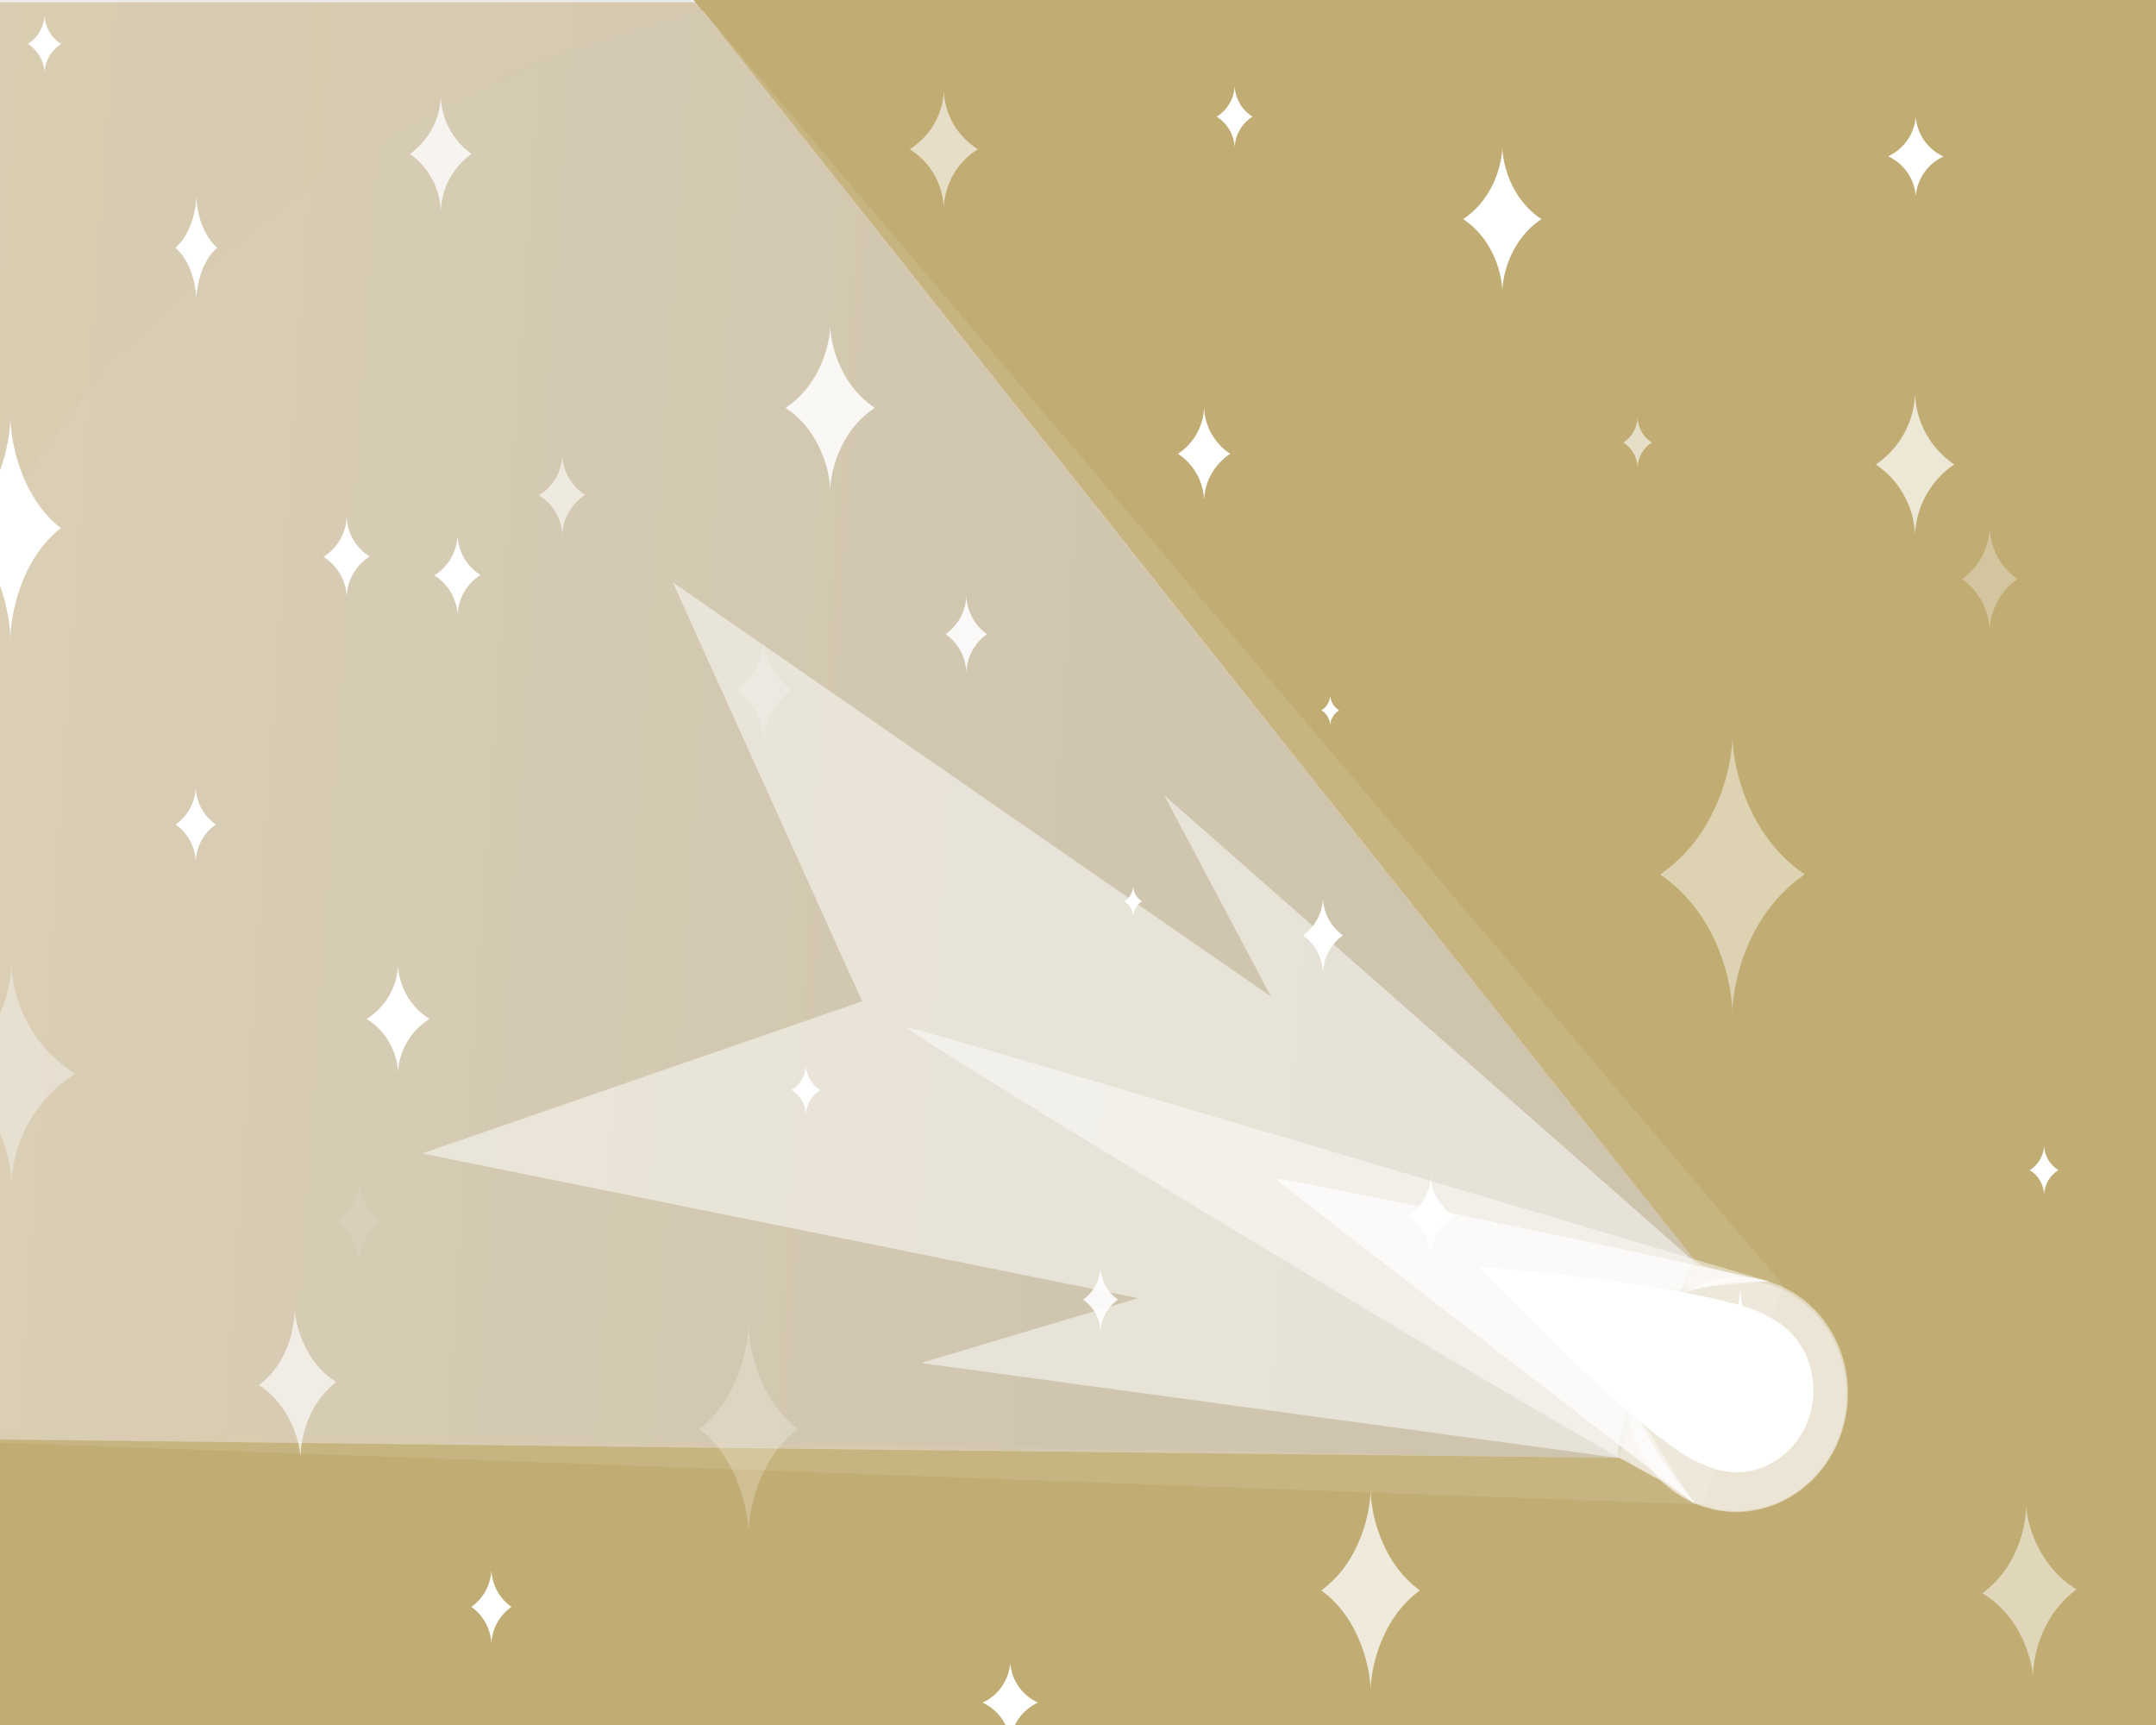
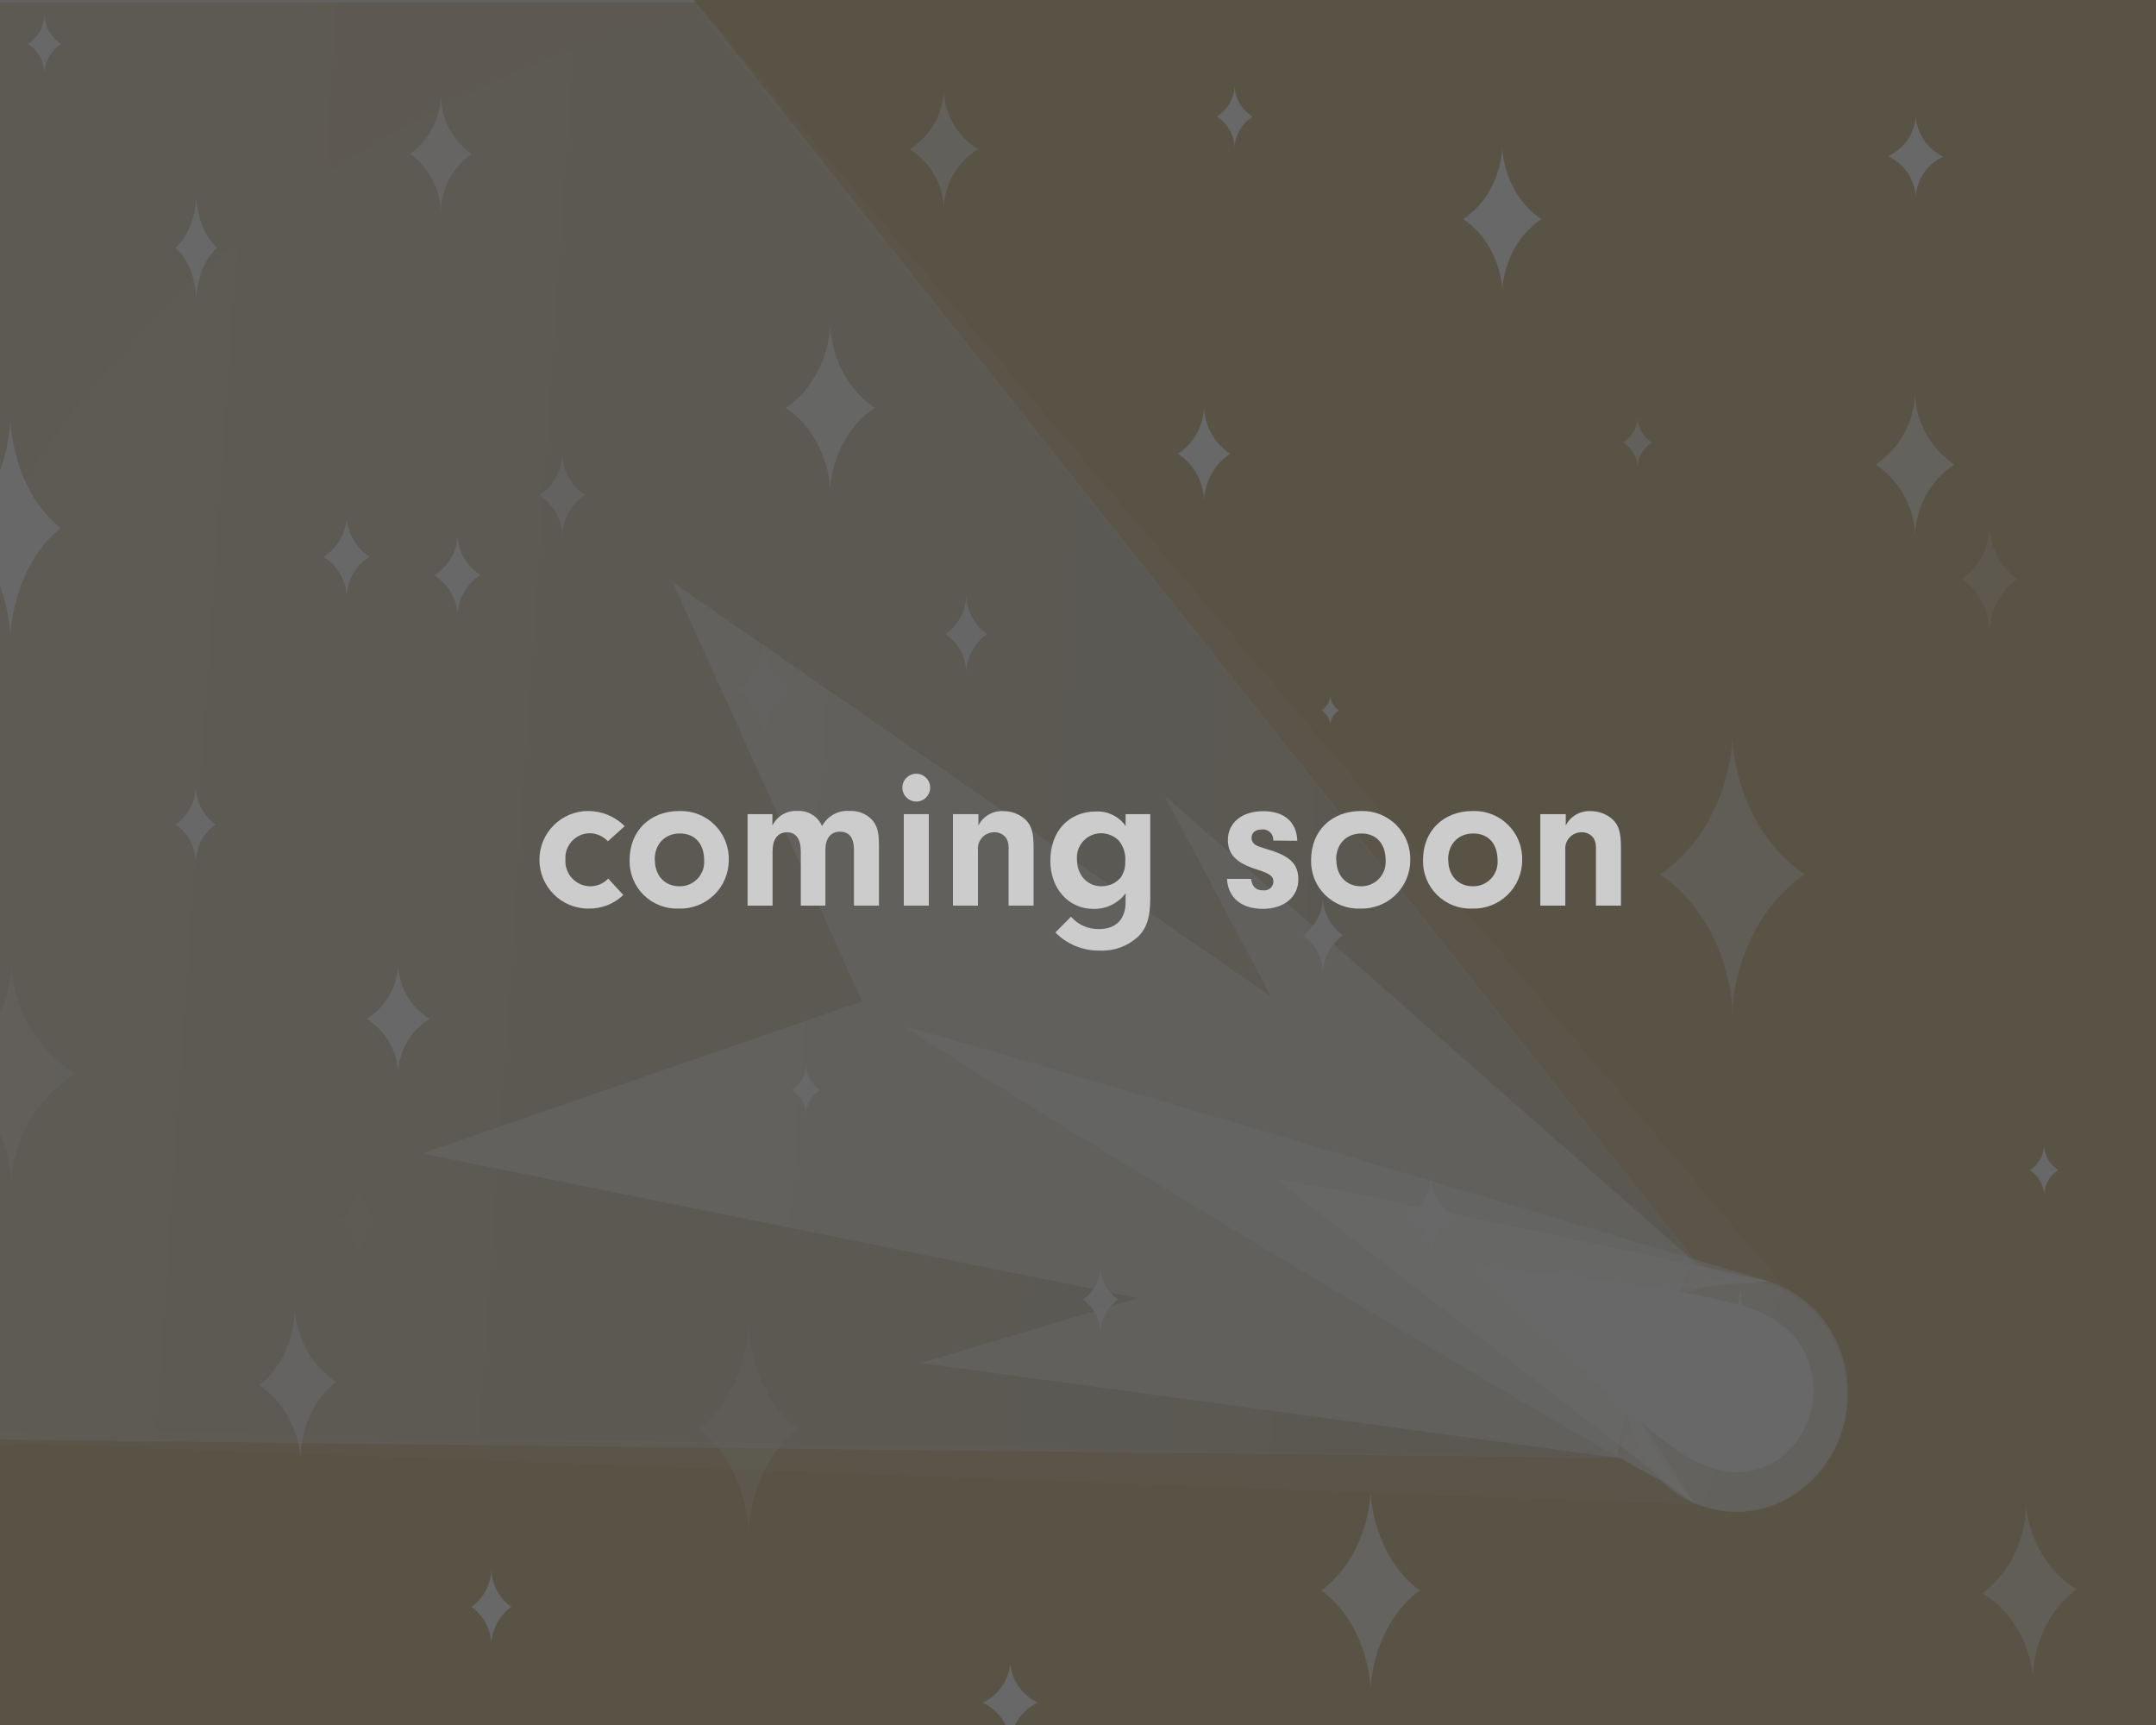
<svg xmlns="http://www.w3.org/2000/svg" xmlns:xlink="http://www.w3.org/1999/xlink" id="Layer_1" data-name="Layer 1" viewBox="0 0 350 280">
  <defs>
-     <style>.cls-1{fill:#d8cbad;}.cls-2{fill:#c1ad73;}.cls-3,.cls-4{opacity:0.05;}.cls-21,.cls-3,.cls-4{isolation:isolate;}.cls-3{fill:url(#linear-gradient);}.cls-4{fill:url(#linear-gradient-2);}.cls-10,.cls-11,.cls-12,.cls-13,.cls-14,.cls-15,.cls-16,.cls-17,.cls-18,.cls-19,.cls-21,.cls-5,.cls-6,.cls-7,.cls-8,.cls-9{fill:#fff;}.cls-5{opacity:0.3;}.cls-7{opacity:0.35;}.cls-8{opacity:0.87;}.cls-21,.cls-9{opacity:0.2;}.cls-10{opacity:0.22;}.cls-11{opacity:0.45;}.cls-12{opacity:0.75;}.cls-13,.cls-20{opacity:0.5;}.cls-14{opacity:0.65;}.cls-15{opacity:0.7;}.cls-16{opacity:0.9;}.cls-17{opacity:0.8;}.cls-18{opacity:0.6;}.cls-19{opacity:0.1;}</style>
+     <style>.cls-1{fill:#d8cbad;}.cls-2{fill:#c1ad73;}.cls-21,.cls-3,.cls-4{opacity:0.05;}.cls-21,.cls-22,.cls-3,.cls-4{isolation:isolate;}.cls-3{fill:url(#linear-gradient);}.cls-4{fill:url(#linear-gradient-2);}.cls-10,.cls-11,.cls-12,.cls-13,.cls-14,.cls-15,.cls-16,.cls-17,.cls-18,.cls-19,.cls-21,.cls-22,.cls-5,.cls-6,.cls-7,.cls-8,.cls-9{fill:#fff;}.cls-5{opacity:0.3;}.cls-7{opacity:0.35;}.cls-8{opacity:0.87;}.cls-22,.cls-9{opacity:0.2;}.cls-10{opacity:0.22;}.cls-11{opacity:0.45;}.cls-12,.cls-23{opacity:0.75;}.cls-13,.cls-20{opacity:0.5;}.cls-14{opacity:0.65;}.cls-15{opacity:0.7;}.cls-16{opacity:0.9;}.cls-17{opacity:0.8;}.cls-18{opacity:0.6;}.cls-19{opacity:0.1;}.cls-23{fill:#353535;}.cls-24{fill:#ccc;}</style>
    <linearGradient id="linear-gradient" x1="439.94" y1="-66.31" x2="793.03" y2="-66.31" gradientTransform="translate(-514.08 121.45) rotate(3.9)" gradientUnits="userSpaceOnUse">
      <stop offset="0" stop-color="#c69c6d" />
      <stop offset="0.1" stop-color="#a3815a" />
      <stop offset="0.26" stop-color="#725a3f" />
      <stop offset="0.42" stop-color="#493a28" />
      <stop offset="0.58" stop-color="#292017" />
      <stop offset="0.73" stop-color="#120e0a" />
      <stop offset="0.87" stop-color="#050403" />
      <stop offset="1" />
    </linearGradient>
    <linearGradient id="linear-gradient-2" x1="491.47" y1="-41.99" x2="793.04" y2="-41.99" xlink:href="#linear-gradient" />
  </defs>
  <rect class="cls-1" x="-1.62" y="0.37" width="350.96" height="279.68" />
  <path class="cls-2" d="M112.6,0,114,1.76l.14,0,9.12,11.51L275.19,204.67l1.36.79,10.24,3,.08,0,.08,0,.16,0h0c9.27,2.84,14.61,13.08,12,23s-12.48,15.9-21.88,13.16a17,17,0,0,1-1.86-.67l.11.14-.29-.22-.28-.13.22.36-.63-.55a17.26,17.26,0,0,1-4.39-3.09c-1.47-.75-3.6-1.92-6.26-3.42l-1-.41-129-1.42L0,233.65V280H350V0Z" />
  <path class="cls-3" d="M275.12,204.6,71.61-50.75S-108,23.05-71.28,230.83l334,5.85Z" />
  <path class="cls-4" d="M275.12,204.74l-161-203s-166,30.67-135.75,231.63l284.29,3.24Z" />
  <path class="cls-5" d="M323,85.73A10.59,10.59,0,0,1,318.51,94a10.59,10.59,0,0,1,4.49,8.27A10.59,10.59,0,0,1,327.49,94,10.59,10.59,0,0,1,323,85.73Z" />
  <path class="cls-6" d="M64.62,156.73a10.83,10.83,0,0,1-5.11,8.66,10.83,10.83,0,0,1,5.11,8.66,10.83,10.83,0,0,1,5.11-8.66A10.83,10.83,0,0,1,64.62,156.73Z" />
  <path class="cls-7" d="M1.87,156.73A22,22,0,0,1-8.49,174.3,22,22,0,0,1,1.87,191.87,22,22,0,0,1,12.22,174.3,22,22,0,0,1,1.87,156.73Z" />
  <path class="cls-6" d="M1.69,67.73c0,3.4-1.46,12.73-8.18,18,6.72,5.27,8.18,14.6,8.18,18,0-3.4,1.46-12.73,8.18-18C3.16,80.46,1.69,71.13,1.69,67.73Z" />
  <path class="cls-8" d="M134.77,52.73c0,2.55-1.29,9.53-7.24,13.47,5.94,3.94,7.24,10.92,7.24,13.47,0-2.55,1.29-9.53,7.24-13.47C136.07,62.25,134.77,55.27,134.77,52.73Z" />
  <path class="cls-9" d="M124,103.73a10.59,10.59,0,0,1-4.49,8.27,10.59,10.59,0,0,1,4.49,8.27,10.59,10.59,0,0,1,4.49-8.27A10.59,10.59,0,0,1,124,103.73Z" />
  <path class="cls-10" d="M121.5,214.83c0,3.23-1.43,12.1-8,17.11,6.55,5,8,13.88,8,17.11,0-3.23,1.43-12.1,8-17.11C122.92,226.93,121.5,218.06,121.5,214.83Z" />
  <path class="cls-11" d="M281.24,119.45c0,4.25-2.1,15.9-11.73,22.49,9.63,6.58,11.73,18.24,11.73,22.49,0-4.25,2.1-15.9,11.73-22.49C283.34,135.35,281.24,123.7,281.24,119.45Z" />
  <path class="cls-6" d="M282.5,208.83c0,2.78-1.43,10.41-8,14.72,6.55,4.31,8,11.94,8,14.72,0-2.78,1.43-10.41,8-14.72C283.92,219.24,282.5,211.61,282.5,208.83Z" />
  <path class="cls-12" d="M222.5,241.83c0,3.08-1.43,11.54-8,16.32,6.55,4.78,8,13.24,8,16.32,0-3.08,1.43-11.54,8-16.32C223.92,253.37,222.5,244.91,222.5,241.83Z" />
  <path class="cls-13" d="M328.89,244.19c.11,2.67-1,10-7.08,14.42,6.45,3.88,8.12,11.14,8.23,13.8-.11-2.67,1-10,7.08-14.42C330.67,254.12,329,246.86,328.89,244.19Z" />
  <path class="cls-14" d="M47.82,212.4c.09,2.3-.77,8.66-5.78,12.44,5.29,3.36,6.67,9.63,6.77,11.93-.09-2.3.77-8.66,5.78-12.44C49.29,221,47.92,214.7,47.82,212.4Z" />
  <path class="cls-6" d="M214.77,145.83a7.69,7.69,0,0,1-3.25,6,7.69,7.69,0,0,1,3.25,6,7.69,7.69,0,0,1,3.25-6A7.69,7.69,0,0,1,214.77,145.83Z" />
  <path class="cls-6" d="M79.77,254.83a7.69,7.69,0,0,1-3.25,6,7.69,7.69,0,0,1,3.25,6,7.69,7.69,0,0,1,3.25-6A7.69,7.69,0,0,1,79.77,254.83Z" />
  <path class="cls-6" d="M31.77,127.83a7.69,7.69,0,0,1-3.25,6,7.69,7.69,0,0,1,3.25,6,7.69,7.69,0,0,1,3.25-6A7.69,7.69,0,0,1,31.77,127.83Z" />
  <path class="cls-6" d="M31.87,31.83c0,1.58-.6,5.93-3.38,8.38,2.77,2.45,3.38,6.8,3.38,8.38,0-1.58.6-5.93,3.38-8.38C32.47,37.76,31.87,33.41,31.87,31.83Z" />
  <path class="cls-6" d="M243.88,23.83c0,2.22-1.14,8.3-6.36,11.74,5.23,3.44,6.36,9.52,6.36,11.74,0-2.22,1.14-8.3,6.36-11.74C245,32.13,243.88,26,243.88,23.83Z" />
  <path class="cls-15" d="M310.88,64a14.45,14.45,0,0,1-6.36,11.39,14.45,14.45,0,0,1,6.36,11.39,14.45,14.45,0,0,1,6.36-11.39A14.45,14.45,0,0,1,310.88,64Z" />
  <path class="cls-16" d="M156.87,96.73a7.93,7.93,0,0,1-3.36,6.2,7.93,7.93,0,0,1,3.36,6.2,7.93,7.93,0,0,1,3.36-6.2A7.93,7.93,0,0,1,156.87,96.73Z" />
  <path class="cls-16" d="M178.66,205.73a6.68,6.68,0,0,1-2.83,5.22,6.68,6.68,0,0,1,2.83,5.22,6.68,6.68,0,0,1,2.83-5.22A6.68,6.68,0,0,1,178.66,205.73Z" />
  <path class="cls-17" d="M71.55,15.68a11.9,11.9,0,0,1-5,9.3,11.9,11.9,0,0,1,5,9.3,11.9,11.9,0,0,1,5-9.3A11.9,11.9,0,0,1,71.55,15.68Z" />
  <path class="cls-18" d="M91.28,74a8,8,0,0,1-3.77,6.39,8,8,0,0,1,3.77,6.39A8,8,0,0,1,95,80.34,8,8,0,0,1,91.28,74Z" />
  <path class="cls-6" d="M56.28,84a8,8,0,0,1-3.77,6.39,8,8,0,0,1,3.77,6.39A8,8,0,0,1,60,90.34,8,8,0,0,1,56.28,84Z" />
  <path class="cls-6" d="M232.28,191a8,8,0,0,1-3.77,6.39,8,8,0,0,1,3.77,6.39,8,8,0,0,1,3.77-6.39A8,8,0,0,1,232.28,191Z" />
  <path class="cls-19" d="M58.28,192a8,8,0,0,1-3.77,6.39,8,8,0,0,1,3.77,6.39A8,8,0,0,1,62,198.34,8,8,0,0,1,58.28,192Z" />
  <path class="cls-6" d="M7.22,2.54a5.75,5.75,0,0,1-2.71,4.6,5.75,5.75,0,0,1,2.71,4.6,5.75,5.75,0,0,1,2.71-4.6A5.75,5.75,0,0,1,7.22,2.54Z" />
  <path class="cls-18" d="M265.84,67.83a4.94,4.94,0,0,1-2.33,4,4.94,4.94,0,0,1,2.33,4,4.94,4.94,0,0,1,2.33-4A4.94,4.94,0,0,1,265.84,67.83Z" />
  <path class="cls-18" d="M153.21,14.83a11.74,11.74,0,0,1-5.53,9.39,11.74,11.74,0,0,1,5.53,9.39,11.74,11.74,0,0,1,5.53-9.39A11.74,11.74,0,0,1,153.21,14.83Z" />
  <path class="cls-6" d="M183.95,143.87a3,3,0,0,1-1.43,2.43,3,3,0,0,1,1.43,2.43,3,3,0,0,1,1.43-2.43A3,3,0,0,1,183.95,143.87Z" />
  <path class="cls-6" d="M215.95,112.87a3,3,0,0,1-1.43,2.43,3,3,0,0,1,1.43,2.43,3,3,0,0,1,1.43-2.43A3,3,0,0,1,215.95,112.87Z" />
  <path class="cls-6" d="M195.47,66.2a9.41,9.41,0,0,1-4.24,7.46,9.41,9.41,0,0,1,4.24,7.46,9.41,9.41,0,0,1,4.24-7.46A9.41,9.41,0,0,1,195.47,66.2Z" />
  <path class="cls-6" d="M331.83,186a4.92,4.92,0,0,1-2.32,3.93,4.92,4.92,0,0,1,2.32,3.93,4.92,4.92,0,0,1,2.32-3.93A4.92,4.92,0,0,1,331.83,186Z" />
  <path class="cls-6" d="M200.43,14a6.18,6.18,0,0,1-2.91,4.94,6.18,6.18,0,0,1,2.91,4.94,6.18,6.18,0,0,1,2.91-4.94A6.18,6.18,0,0,1,200.43,14Z" />
  <path class="cls-6" d="M74.28,87a8,8,0,0,1-3.77,6.39,8,8,0,0,1,3.77,6.39A8,8,0,0,1,78,93.34,8,8,0,0,1,74.28,87Z" />
  <path class="cls-6" d="M311,19a7.75,7.75,0,0,1-4.49,6.37A7.75,7.75,0,0,1,311,31.78a7.75,7.75,0,0,1,4.49-6.37A7.75,7.75,0,0,1,311,19Z" />
  <path class="cls-6" d="M164,270a7.75,7.75,0,0,1-4.49,6.37,7.75,7.75,0,0,1,4.49,6.37,7.75,7.75,0,0,1,4.49-6.37A7.75,7.75,0,0,1,164,270Z" />
  <path class="cls-6" d="M130.83,173a4.92,4.92,0,0,1-2.32,3.93,4.92,4.92,0,0,1,2.32,3.93,4.92,4.92,0,0,1,2.32-3.93A4.92,4.92,0,0,1,130.83,173Z" />
  <g class="cls-20">
    <path class="cls-21" d="M274.79,204.32,71.61-50.75S-108,23.05-71.28,230.83l334,5.85Z" />
-     <path class="cls-21" d="M289.55,208.74,114.14,1.75s-166,30.67-135.75,231.63l298.08,10.83Z" />
+     <path class="cls-22" d="M289.55,208.74,114.14,1.75s-166,30.67-135.75,231.63l298.08,10.83Z" />
  </g>
  <path class="cls-13" d="M275.59,205.27,189,129.09l17.31,32.65L109.22,94.53l30.74,68-71.42,24.7,116.23,23.48-35.29,10.53,113.23,15.41s-.9-4.91,5.6-15.59l2.25,1a24.67,24.67,0,0,1,.11-4.15,25.63,25.63,0,0,1,2.66-2.55l-2-.8C274.74,202.55,275.59,205.27,275.59,205.27Z" />
  <path class="cls-13" d="M299.31,231.39c-2.72,10.16-12.67,16.14-22.22,13.36S262,231.47,264.75,221.31,277.42,205.17,287,208,302,221.23,299.31,231.39Z" />
  <path class="cls-11" d="M275.33,244.2s-68.17-52.63-68.24-52.82c-.25-.66,61.64,12.41,80.12,16.64C287.2,208,243.41,205.87,275.33,244.2Z" />
  <path class="cls-6" d="M287.08,213.71c-7.6-4.73-47.2-8.35-47.09-8,0,.08,29,30,36.43,31.91a11.67,11.67,0,0,0,8.59.94c6.63-1.84,10.69-9.08,9-16.09h0A12.79,12.79,0,0,0,287.08,213.71Z" />
  <path class="cls-11" d="M275.33,244.2s-68.17-52.63-68.24-52.82c-.25-.66,61.64,12.41,80.12,16.64C287.2,208,243.41,205.87,275.33,244.2Z" />
  <path class="cls-11" d="M287.2,208c-12.07-3.51-137.35-41-140.06-41.27,2.8,2.81,106.35,65.38,122.86,73.81a24,24,0,0,1,5,3.63l-20.9-33.53Z" />
+   <rect class="cls-23" x="-1.61" y="-2" width="353.72" height="282.74" />
+   <path class="cls-24" d="M101.19,145.27a7.94,7.94,0,0,1-5.7,2.21,7.92,7.92,0,0,1,0-15.84,8.42,8.42,0,0,1,5.92,2.46l-2.72,2.46a4.08,4.08,0,0,0-3-1.31,4,4,0,0,0-3.9,4.26,4.07,4.07,0,0,0,4.06,4.35,4,4,0,0,0,2.88-1.25Z" />
+   <path class="cls-24" d="M118.31,139.7a7.86,7.86,0,0,1-8.1,7.78,7.68,7.68,0,0,1-8-7.9c0-4.7,3.3-7.94,8.1-7.94A7.77,7.77,0,0,1,118.31,139.7Zm-12-.13c0,2.56,1.6,4.29,4,4.29a3.94,3.94,0,0,0,4-4.22c0-2.69-1.5-4.35-3.94-4.35S106.28,137,106.28,139.57Z" />
+   <path class="cls-24" d="M125.39,132.15V134a4.25,4.25,0,0,1,4.06-2.37,4.09,4.09,0,0,1,4,2.46,4.68,4.68,0,0,1,4.48-2.46,4.75,4.75,0,0,1,3.58,1.38c.9,1,1.18,2,1.18,4.26V147h-4.06V138c0-2-.74-3-2.27-3s-2.37,1.09-2.37,3V147H130v-8.8c0-2-.77-3.1-2.24-3.1s-2.34,1.06-2.34,3.1V147h-4.06V132.15Z" />
+   <path class="cls-24" d="M151,128a2.26,2.26,0,0,1-4.51,0,2.26,2.26,0,1,1,4.51,0Zm-.22,19h-4.06V132.15h4.06Z" />
+   <path class="cls-24" d="M158.83,132.15V134a4.25,4.25,0,0,1,4-2.34,5.3,5.3,0,0,1,3.65,1.38c1,1,1.31,2.14,1.31,4.58V147h-4.06v-9.18a3.1,3.1,0,0,0-.35-1.73,2.32,2.32,0,0,0-2-1,2.64,2.64,0,0,0-2.62,2.91v9h-4.06V132.15Z" />
+   <path class="cls-24" d="M182.73,132.15h4v13.73c0,3-.58,4.8-2,6.18a8.56,8.56,0,0,1-6.14,2.24,9.87,9.87,0,0,1-7.26-2.94l2.53-2.56a5.84,5.84,0,0,0,4.58,2c2.72,0,4.29-1.6,4.29-4.38V145a6.33,6.33,0,0,1-5.22,2.53c-4.06,0-7-3.3-7-7.81,0-4.8,3-8,7.42-8a5.57,5.57,0,0,1,4.8,2.34Zm-7.9,7.33c0,2.56,1.66,4.38,4,4.38a4.07,4.07,0,0,0,3.07-1.38,4.14,4.14,0,0,0,.77-2.62,4.72,4.72,0,0,0-1.09-3.46,4.12,4.12,0,0,0-2.78-1.15A3.94,3.94,0,0,0,174.83,139.48Z" />
+   <path class="cls-24" d="M206.7,136.44v-.26a1.68,1.68,0,0,0-1.89-1.54c-1,0-1.63.54-1.63,1.34a1.22,1.22,0,0,0,.42,1c.45.35.48.35,2.53,1,3.33,1,4.64,2.34,4.64,4.74,0,2.88-2.3,4.8-5.76,4.8s-5.66-1.79-5.82-4.86h3.9c.19,1.28.77,1.86,2,1.86a1.46,1.46,0,0,0,1.63-1.41c0-.9-.58-1.31-2.75-2-3.2-1-4.64-2.4-4.64-4.74,0-2.82,2.27-4.7,5.73-4.7s5.44,1.79,5.54,4.8Z" />
+   <path class="cls-24" d="M228.94,139.7a7.86,7.86,0,0,1-8.1,7.78,7.68,7.68,0,0,1-8-7.9c0-4.7,3.3-7.94,8.1-7.94A7.77,7.77,0,0,1,228.94,139.7Zm-12-.13c0,2.56,1.6,4.29,4,4.29a3.94,3.94,0,0,0,4-4.22c0-2.69-1.5-4.35-3.94-4.35S216.9,137,216.9,139.57Z" />
+   <path class="cls-24" d="M247.11,139.7a7.86,7.86,0,0,1-8.1,7.78,7.68,7.68,0,0,1-8-7.9c0-4.7,3.3-7.94,8.1-7.94A7.77,7.77,0,0,1,247.11,139.7Zm-12-.13c0,2.56,1.6,4.29,4,4.29a3.94,3.94,0,0,0,4-4.22c0-2.69-1.5-4.35-3.94-4.35S235.08,137,235.08,139.57Z" />
+   <path class="cls-24" d="M254.18,132.15V134a4.25,4.25,0,0,1,4-2.34,5.3,5.3,0,0,1,3.65,1.38c1,1,1.31,2.14,1.31,4.58V147h-4.06v-9.18a3.1,3.1,0,0,0-.35-1.73,2.32,2.32,0,0,0-2-1,2.64,2.64,0,0,0-2.62,2.91v9h-4.06V132.15Z" />
</svg>
